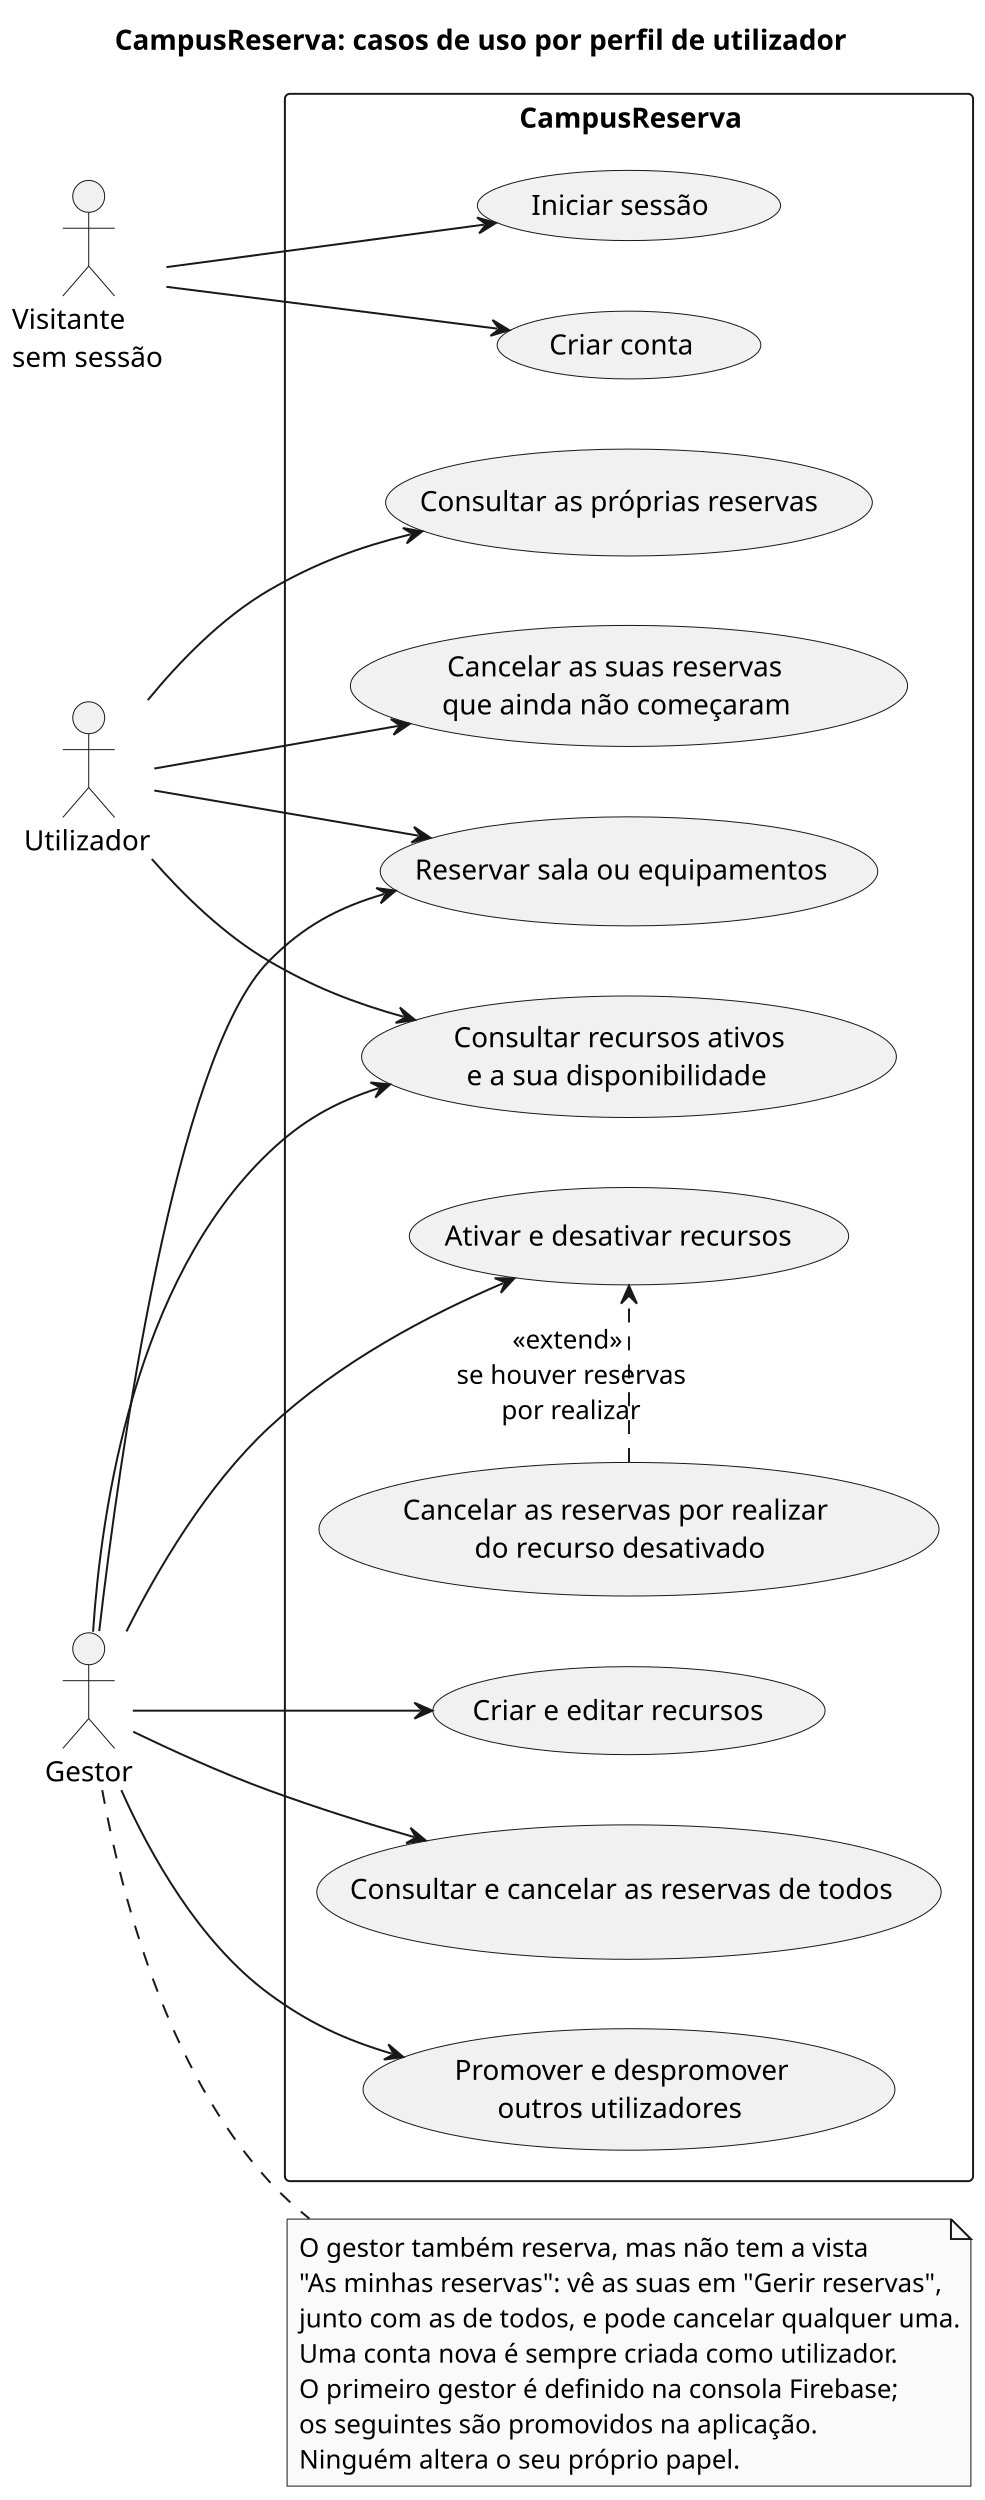
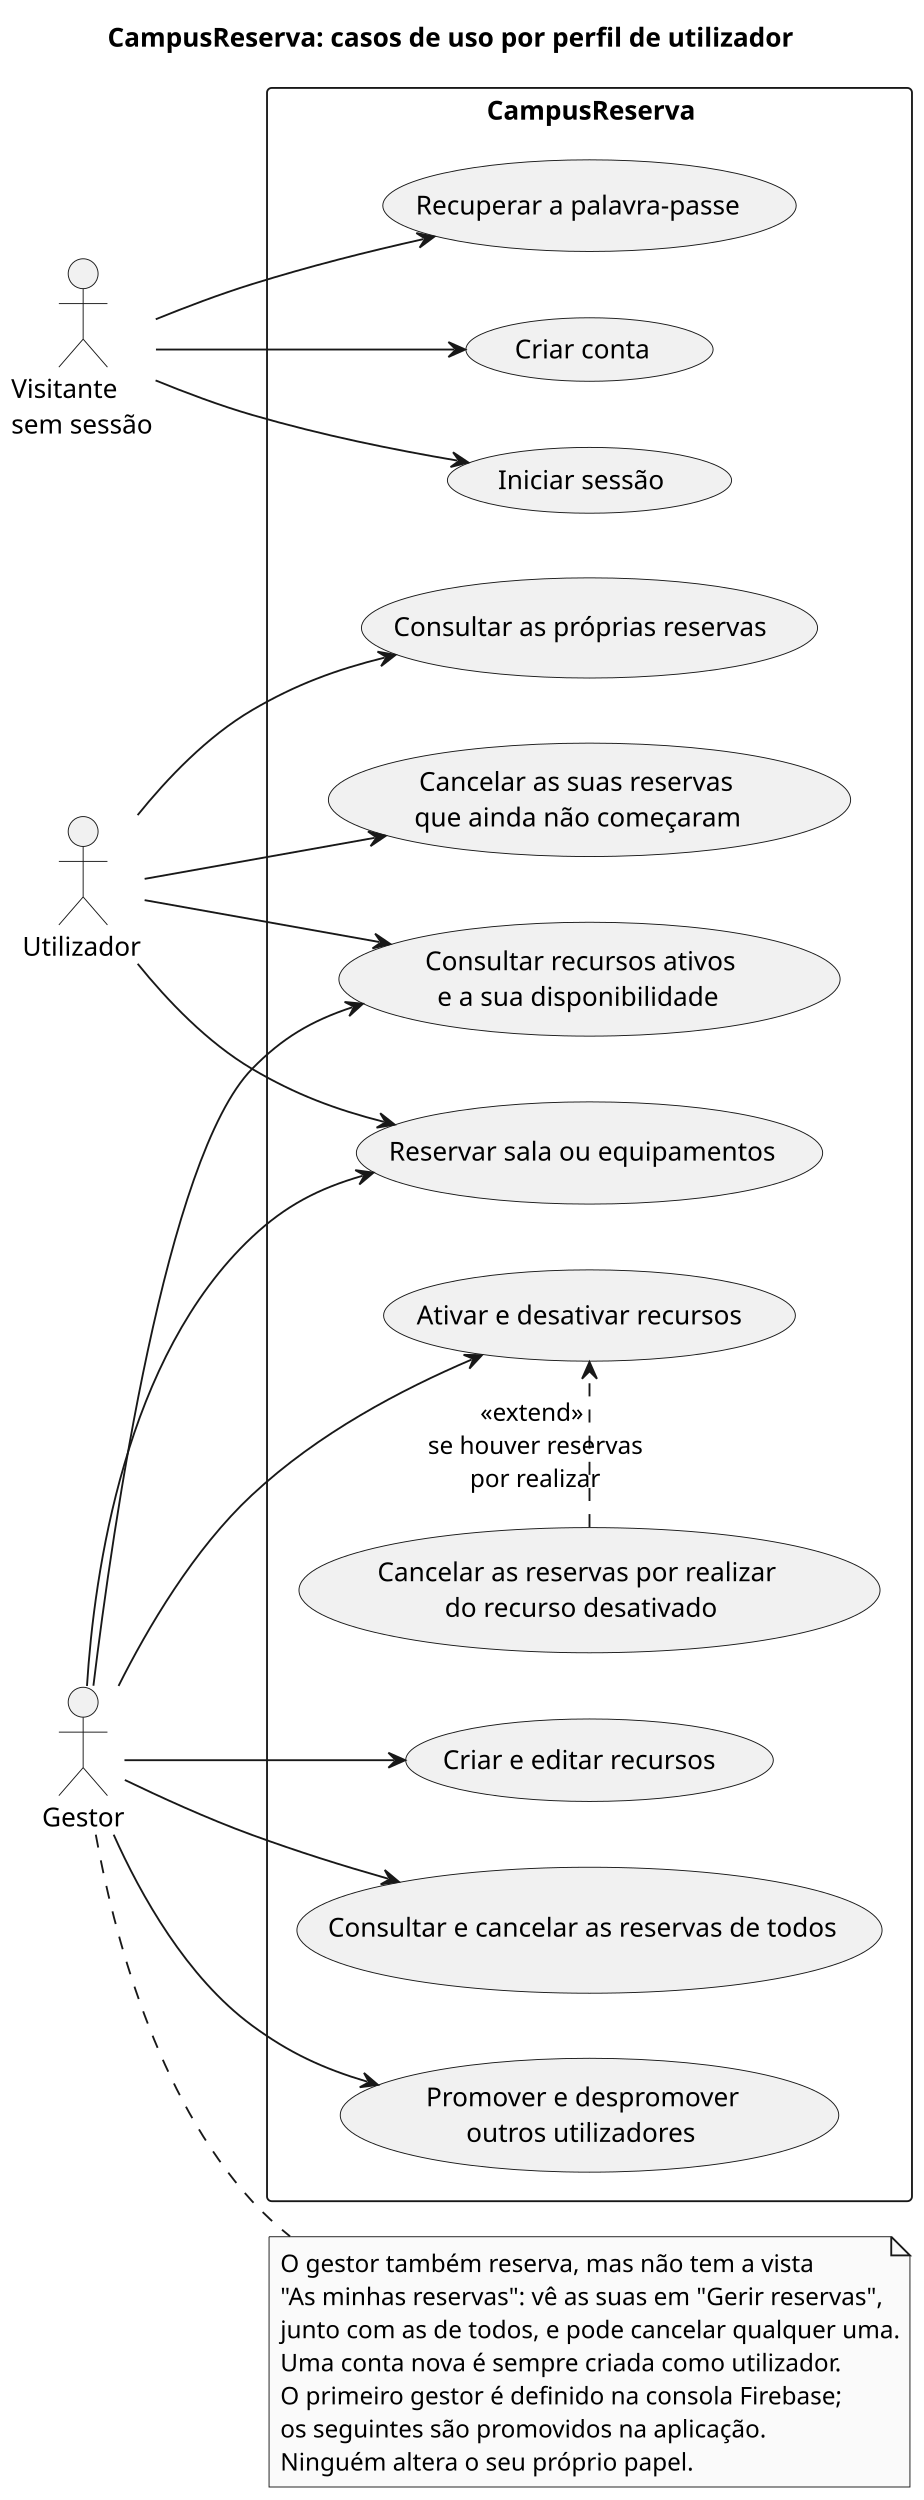
- <svg xmlns="http://www.w3.org/2000/svg" contentStyleType="text/css" height="1254px" preserveAspectRatio="none" style="width:494px;height:1254px;background:#FFFFFF;" version="1.1" viewBox="0 0 494 1254" width="494px" zoomAndPan="magnify">
+ <svg xmlns="http://www.w3.org/2000/svg" contentStyleType="text/css" height="1338px" preserveAspectRatio="none" style="width:494px;height:1338px;background:#FFFFFF;" version="1.1" viewBox="0 0 494 1338" width="494px" zoomAndPan="magnify">
  <defs />
  <g>
    <text fill="#000000" font-family="sans-serif" font-size="14" font-weight="bold" lengthAdjust="spacing" textLength="365" x="57.545" y="24.966">CampusReserva: casos de uso por perfil de utilizador</text>
    <g id="cluster_CampusReserva">
-       <rect fill="none" height="1047" rx="2.5" ry="2.5" style="stroke:#181818;stroke-width:1.0;" width="345.18" x="142.91" y="47.068" />
+       <rect fill="none" height="1131" rx="2.5" ry="2.5" style="stroke:#181818;stroke-width:1.0;" width="345.18" x="142.91" y="47.068" />
      <text fill="#000000" font-family="sans-serif" font-size="14" font-weight="bold" lengthAdjust="spacing" textLength="110" x="260.5" y="64.034">CampusReserva</text>
    </g>
    <g id="elem_UC1">
-       <ellipse cx="315.501" cy="173.07" fill="#F1F1F1" rx="66.151" ry="17.002" style="stroke:#181818;stroke-width:0.5;" />
-       <text fill="#000000" font-family="sans-serif" font-size="14" lengthAdjust="spacing" textLength="74" x="275.501" y="177.803">Criar conta</text>
+       <ellipse cx="315.501" cy="187.07" fill="#F1F1F1" rx="66.151" ry="17.002" style="stroke:#181818;stroke-width:0.5;" />
+       <text fill="#000000" font-family="sans-serif" font-size="14" lengthAdjust="spacing" textLength="74" x="275.501" y="191.803">Criar conta</text>
    </g>
    <g id="elem_UC2">
-       <ellipse cx="315.497" cy="103.067" fill="#F1F1F1" rx="76.047" ry="17.61" style="stroke:#181818;stroke-width:0.5;" />
-       <text fill="#000000" font-family="sans-serif" font-size="14" lengthAdjust="spacing" textLength="92" x="266.497" y="107.8">Iniciar sessão</text>
+       <ellipse cx="315.497" cy="257.067" fill="#F1F1F1" rx="76.047" ry="17.61" style="stroke:#181818;stroke-width:0.5;" />
+       <text fill="#000000" font-family="sans-serif" font-size="14" lengthAdjust="spacing" textLength="92" x="266.497" y="261.8">Iniciar sessão</text>
+     </g>
+     <g id="elem_UC12">
+       <ellipse cx="315.498" cy="110.064" fill="#F1F1F1" rx="110.629" ry="24.526" style="stroke:#181818;stroke-width:0.5;" />
+       <text fill="#000000" font-family="sans-serif" font-size="14" lengthAdjust="spacing" textLength="180" x="222.499" y="114.797">Recuperar a palavra-passe</text>
    </g>
    <g id="elem_UC3">
-       <ellipse cx="315.504" cy="530.063" fill="#F1F1F1" rx="134.124" ry="30.475" style="stroke:#181818;stroke-width:0.5;" />
-       <text fill="#000000" font-family="sans-serif" font-size="14" lengthAdjust="spacing" textLength="170" x="227.504" y="525.262">Consultar recursos ativos</text>
-       <text fill="#000000" font-family="sans-serif" font-size="14" lengthAdjust="spacing" textLength="157" x="234.004" y="544.33">e a sua disponibilidade</text>
+       <ellipse cx="315.504" cy="524.063" fill="#F1F1F1" rx="134.124" ry="30.475" style="stroke:#181818;stroke-width:0.5;" />
+       <text fill="#000000" font-family="sans-serif" font-size="14" lengthAdjust="spacing" textLength="170" x="227.504" y="519.262">Consultar recursos ativos</text>
+       <text fill="#000000" font-family="sans-serif" font-size="14" lengthAdjust="spacing" textLength="157" x="234.004" y="538.33">e a sua disponibilidade</text>
    </g>
    <g id="elem_UC4">
-       <ellipse cx="315.504" cy="437.073" fill="#F1F1F1" rx="124.774" ry="27.355" style="stroke:#181818;stroke-width:0.5;" />
-       <text fill="#000000" font-family="sans-serif" font-size="14" lengthAdjust="spacing" textLength="212" x="208.115" y="441.158">Reservar sala ou equipamentos</text>
+       <ellipse cx="315.504" cy="617.073" fill="#F1F1F1" rx="124.774" ry="27.355" style="stroke:#181818;stroke-width:0.5;" />
+       <text fill="#000000" font-family="sans-serif" font-size="14" lengthAdjust="spacing" textLength="212" x="208.115" y="621.158">Reservar sala ou equipamentos</text>
    </g>
    <g id="elem_UC5">
-       <ellipse cx="315.495" cy="252.071" fill="#F1F1F1" rx="122.065" ry="26.813" style="stroke:#181818;stroke-width:0.5;" />
-       <text fill="#000000" font-family="sans-serif" font-size="14" lengthAdjust="spacing" textLength="206" x="210.57" y="256.383">Consultar as próprias reservas</text>
+       <ellipse cx="315.495" cy="336.071" fill="#F1F1F1" rx="122.065" ry="26.813" style="stroke:#181818;stroke-width:0.5;" />
+       <text fill="#000000" font-family="sans-serif" font-size="14" lengthAdjust="spacing" textLength="206" x="210.57" y="340.383">Consultar as próprias reservas</text>
    </g>
    <g id="elem_UC6">
-       <ellipse cx="315.504" cy="344.067" fill="#F1F1F1" rx="139.744" ry="30.349" style="stroke:#181818;stroke-width:0.5;" />
-       <text fill="#000000" font-family="sans-serif" font-size="14" lengthAdjust="spacing" textLength="174" x="224.254" y="339.266">Cancelar as suas reservas</text>
-       <text fill="#000000" font-family="sans-serif" font-size="14" lengthAdjust="spacing" textLength="179" x="221.754" y="358.334">que ainda não começaram</text>
+       <ellipse cx="315.504" cy="428.067" fill="#F1F1F1" rx="139.744" ry="30.349" style="stroke:#181818;stroke-width:0.5;" />
+       <text fill="#000000" font-family="sans-serif" font-size="14" lengthAdjust="spacing" textLength="174" x="224.254" y="423.266">Cancelar as suas reservas</text>
+       <text fill="#000000" font-family="sans-serif" font-size="14" lengthAdjust="spacing" textLength="179" x="221.754" y="442.334">que ainda não começaram</text>
    </g>
    <g id="elem_UC7">
-       <ellipse cx="315.499" cy="858.064" fill="#F1F1F1" rx="98.379" ry="22.076" style="stroke:#181818;stroke-width:0.5;" />
-       <text fill="#000000" font-family="sans-serif" font-size="14" lengthAdjust="spacing" textLength="151" x="236.999" y="862.797">Criar e editar recursos</text>
+       <ellipse cx="315.499" cy="942.064" fill="#F1F1F1" rx="98.379" ry="22.076" style="stroke:#181818;stroke-width:0.5;" />
+       <text fill="#000000" font-family="sans-serif" font-size="14" lengthAdjust="spacing" textLength="151" x="236.999" y="946.797">Criar e editar recursos</text>
    </g>
    <g id="elem_UC8">
-       <ellipse cx="315.497" cy="620.067" fill="#F1F1F1" rx="110.197" ry="24.439" style="stroke:#181818;stroke-width:0.5;" />
-       <text fill="#000000" font-family="sans-serif" font-size="14" lengthAdjust="spacing" textLength="179" x="222.997" y="624.8">Ativar e desativar recursos</text>
+       <ellipse cx="315.497" cy="704.067" fill="#F1F1F1" rx="110.197" ry="24.439" style="stroke:#181818;stroke-width:0.5;" />
+       <text fill="#000000" font-family="sans-serif" font-size="14" lengthAdjust="spacing" textLength="179" x="222.997" y="708.8">Ativar e desativar recursos</text>
    </g>
    <g id="elem_UC11">
-       <ellipse cx="315.505" cy="767.067" fill="#F1F1F1" rx="155.494" ry="33.499" style="stroke:#181818;stroke-width:0.5;" />
-       <text fill="#000000" font-family="sans-serif" font-size="14" lengthAdjust="spacing" textLength="221" x="202.005" y="762.266">Cancelar as reservas por realizar</text>
-       <text fill="#000000" font-family="sans-serif" font-size="14" lengthAdjust="spacing" textLength="149" x="238.005" y="781.334">do recurso desativado</text>
+       <ellipse cx="315.505" cy="851.067" fill="#F1F1F1" rx="155.494" ry="33.499" style="stroke:#181818;stroke-width:0.5;" />
+       <text fill="#000000" font-family="sans-serif" font-size="14" lengthAdjust="spacing" textLength="221" x="202.005" y="846.266">Cancelar as reservas por realizar</text>
+       <text fill="#000000" font-family="sans-serif" font-size="14" lengthAdjust="spacing" textLength="149" x="238.005" y="865.334">do recurso desativado</text>
    </g>
    <g id="elem_UC9">
-       <ellipse cx="315.495" cy="949.065" fill="#F1F1F1" rx="156.585" ry="33.717" style="stroke:#181818;stroke-width:0.5;" />
-       <text fill="#000000" font-family="sans-serif" font-size="14" lengthAdjust="spacing" textLength="280" x="175.495" y="952.497">Consultar e cancelar as reservas de todos</text>
+       <ellipse cx="315.495" cy="1033.065" fill="#F1F1F1" rx="156.585" ry="33.717" style="stroke:#181818;stroke-width:0.5;" />
+       <text fill="#000000" font-family="sans-serif" font-size="14" lengthAdjust="spacing" textLength="280" x="175.495" y="1036.497">Consultar e cancelar as reservas de todos</text>
    </g>
    <g id="elem_UC10">
-       <ellipse cx="315.503" cy="1048.071" fill="#F1F1F1" rx="133.393" ry="30.473" style="stroke:#181818;stroke-width:0.5;" />
-       <text fill="#000000" font-family="sans-serif" font-size="14" lengthAdjust="spacing" textLength="169" x="228.003" y="1043.27">Promover e despromover</text>
-       <text fill="#000000" font-family="sans-serif" font-size="14" lengthAdjust="spacing" textLength="126" x="249.503" y="1062.338">outros utilizadores</text>
+       <ellipse cx="315.503" cy="1132.071" fill="#F1F1F1" rx="133.393" ry="30.473" style="stroke:#181818;stroke-width:0.5;" />
+       <text fill="#000000" font-family="sans-serif" font-size="14" lengthAdjust="spacing" textLength="169" x="228.003" y="1127.27">Promover e despromover</text>
+       <text fill="#000000" font-family="sans-serif" font-size="14" lengthAdjust="spacing" textLength="126" x="249.503" y="1146.338">outros utilizadores</text>
    </g>
    <g id="elem_V">
-       <ellipse cx="44.5" cy="98.498" fill="#F1F1F1" rx="8" ry="8" style="stroke:#181818;stroke-width:0.5;" />
-       <path d="M44.5,106.498 L44.5,133.498 M31.5,114.498 L57.5,114.498 M44.5,133.498 L31.5,148.498 M44.5,133.498 L57.5,148.498 " fill="none" style="stroke:#181818;stroke-width:0.5;" />
-       <text fill="#000000" font-family="sans-serif" font-size="14" lengthAdjust="spacing" textLength="58" x="6" y="164.964">Visitante</text>
-       <text fill="#000000" font-family="sans-serif" font-size="14" lengthAdjust="spacing" textLength="77" x="6" y="184.032">sem sessão</text>
+       <ellipse cx="44.5" cy="146.498" fill="#F1F1F1" rx="8" ry="8" style="stroke:#181818;stroke-width:0.5;" />
+       <path d="M44.5,154.498 L44.5,181.498 M31.5,162.498 L57.5,162.498 M44.5,181.498 L31.5,196.498 M44.5,181.498 L57.5,196.498 " fill="none" style="stroke:#181818;stroke-width:0.5;" />
+       <text fill="#000000" font-family="sans-serif" font-size="14" lengthAdjust="spacing" textLength="58" x="6" y="212.964">Visitante</text>
+       <text fill="#000000" font-family="sans-serif" font-size="14" lengthAdjust="spacing" textLength="77" x="6" y="232.032">sem sessão</text>
    </g>
    <g id="elem_U">
-       <ellipse cx="44.5" cy="360.028" fill="#F1F1F1" rx="8" ry="8" style="stroke:#181818;stroke-width:0.5;" />
-       <path d="M44.5,368.028 L44.5,395.028 M31.5,376.028 L57.5,376.028 M44.5,395.028 L31.5,410.028 M44.5,395.028 L57.5,410.028 " fill="none" style="stroke:#181818;stroke-width:0.5;" />
-       <text fill="#000000" font-family="sans-serif" font-size="14" lengthAdjust="spacing" textLength="65" x="12" y="426.494">Utilizador</text>
+       <ellipse cx="44.5" cy="445.028" fill="#F1F1F1" rx="8" ry="8" style="stroke:#181818;stroke-width:0.5;" />
+       <path d="M44.5,453.028 L44.5,480.028 M31.5,461.028 L57.5,461.028 M44.5,480.028 L31.5,495.028 M44.5,480.028 L57.5,495.028 " fill="none" style="stroke:#181818;stroke-width:0.5;" />
+       <text fill="#000000" font-family="sans-serif" font-size="14" lengthAdjust="spacing" textLength="65" x="12" y="511.494">Utilizador</text>
    </g>
    <g id="elem_G">
-       <ellipse cx="44.5" cy="827.028" fill="#F1F1F1" rx="8" ry="8" style="stroke:#181818;stroke-width:0.5;" />
-       <path d="M44.5,835.028 L44.5,862.028 M31.5,843.028 L57.5,843.028 M44.5,862.028 L31.5,877.028 M44.5,862.028 L57.5,877.028 " fill="none" style="stroke:#181818;stroke-width:0.5;" />
-       <text fill="#000000" font-family="sans-serif" font-size="14" lengthAdjust="spacing" textLength="44" x="22.5" y="893.494">Gestor</text>
+       <ellipse cx="44.5" cy="911.028" fill="#F1F1F1" rx="8" ry="8" style="stroke:#181818;stroke-width:0.5;" />
+       <path d="M44.5,919.028 L44.5,946.028 M31.5,927.028 L57.5,927.028 M44.5,946.028 L31.5,961.028 M44.5,946.028 L57.5,961.028 " fill="none" style="stroke:#181818;stroke-width:0.5;" />
+       <text fill="#000000" font-family="sans-serif" font-size="14" lengthAdjust="spacing" textLength="44" x="22.5" y="977.494">Gestor</text>
    </g>
-     <g id="elem_GMN30">
-       <path d="M144,1113.098 L144,1247.04 L487,1247.04 L487,1123.098 L477,1113.098 L144,1113.098 " fill="#FAFAFA" style="stroke:#181818;stroke-width:0.5;" />
-       <path d="M477,1113.098 L477,1123.098 L487,1123.098 L477,1113.098 " fill="#FAFAFA" style="stroke:#181818;stroke-width:1.0;" />
-       <text fill="#000000" font-family="sans-serif" font-size="13" lengthAdjust="spacing" textLength="278" x="150" y="1131.995">O gestor também reserva, mas não tem a vista</text>
-       <text fill="#000000" font-family="sans-serif" font-size="13" lengthAdjust="spacing" textLength="310" x="150" y="1149.701">"As minhas reservas": vê as suas em "Gerir reservas",</text>
-       <text fill="#000000" font-family="sans-serif" font-size="13" lengthAdjust="spacing" textLength="322" x="150" y="1167.407">junto com as de todos, e pode cancelar qualquer uma.</text>
-       <text fill="#000000" font-family="sans-serif" font-size="13" lengthAdjust="spacing" textLength="295" x="150" y="1185.113">Uma conta nova é sempre criada como utilizador.</text>
-       <text fill="#000000" font-family="sans-serif" font-size="13" lengthAdjust="spacing" textLength="291" x="150" y="1202.819">O primeiro gestor é definido na consola Firebase;</text>
-       <text fill="#000000" font-family="sans-serif" font-size="13" lengthAdjust="spacing" textLength="254" x="150" y="1220.525">os seguintes são promovidos na aplicação.</text>
-       <text fill="#000000" font-family="sans-serif" font-size="13" lengthAdjust="spacing" textLength="215" x="150" y="1238.231">Ninguém altera o seu próprio papel.</text>
+     <g id="elem_GMN32">
+       <path d="M144,1197.098 L144,1331.04 L487,1331.04 L487,1207.098 L477,1197.098 L144,1197.098 " fill="#FAFAFA" style="stroke:#181818;stroke-width:0.5;" />
+       <path d="M477,1197.098 L477,1207.098 L487,1207.098 L477,1197.098 " fill="#FAFAFA" style="stroke:#181818;stroke-width:1.0;" />
+       <text fill="#000000" font-family="sans-serif" font-size="13" lengthAdjust="spacing" textLength="278" x="150" y="1215.995">O gestor também reserva, mas não tem a vista</text>
+       <text fill="#000000" font-family="sans-serif" font-size="13" lengthAdjust="spacing" textLength="310" x="150" y="1233.701">"As minhas reservas": vê as suas em "Gerir reservas",</text>
+       <text fill="#000000" font-family="sans-serif" font-size="13" lengthAdjust="spacing" textLength="322" x="150" y="1251.407">junto com as de todos, e pode cancelar qualquer uma.</text>
+       <text fill="#000000" font-family="sans-serif" font-size="13" lengthAdjust="spacing" textLength="295" x="150" y="1269.113">Uma conta nova é sempre criada como utilizador.</text>
+       <text fill="#000000" font-family="sans-serif" font-size="13" lengthAdjust="spacing" textLength="291" x="150" y="1286.819">O primeiro gestor é definido na consola Firebase;</text>
+       <text fill="#000000" font-family="sans-serif" font-size="13" lengthAdjust="spacing" textLength="254" x="150" y="1304.525">os seguintes são promovidos na aplicação.</text>
+       <text fill="#000000" font-family="sans-serif" font-size="13" lengthAdjust="spacing" textLength="215" x="150" y="1322.231">Ninguém altera o seu próprio papel.</text>
    </g>
    <g id="link_V_UC1">
-       <path d="M83.47,143.868 C128.22,149.518 197.147,158.235 249.497,164.855 " fill="none" id="V-to-UC1" style="stroke:#181818;stroke-width:1.0;" />
-       <polygon fill="#181818" points="255.45,165.608,247.023,160.51,250.489,164.981,246.019,168.447,255.45,165.608" style="stroke:#181818;stroke-width:1.0;" />
+       <path d="M83.47,187.068 C126.41,187.068 191.1,187.068 242.99,187.068 " fill="none" id="V-to-UC1" style="stroke:#181818;stroke-width:1.0;" />
+       <polygon fill="#181818" points="248.99,187.068,239.99,183.068,243.99,187.068,239.99,191.068,248.99,187.068" style="stroke:#181818;stroke-width:1.0;" />
    </g>
    <g id="link_V_UC2">
-       <path d="M83.47,133.988 C126.34,128.248 190.913,119.604 242.783,112.664 " fill="none" id="V-to-UC2" style="stroke:#181818;stroke-width:1.0;" />
-       <polygon fill="#181818" points="248.73,111.868,239.279,109.097,243.774,112.531,240.34,117.026,248.73,111.868" style="stroke:#181818;stroke-width:1.0;" />
+       <path d="M83.27,203.598 C99.01,210.028 117.63,217.048 134.91,222.068 C172.74,233.058 210.136,240.598 244.756,246.508 " fill="none" id="V-to-UC2" style="stroke:#181818;stroke-width:1.0;" />
+       <polygon fill="#181818" points="250.67,247.518,242.471,242.06,245.741,246.677,241.125,249.946,250.67,247.518" style="stroke:#181818;stroke-width:1.0;" />
+     </g>
+     <g id="link_V_UC12">
+       <path d="M83.36,170.858 C99.12,164.478 117.72,157.408 134.91,152.068 C166.41,142.278 195.775,134.881 226.625,127.961 " fill="none" id="V-to-UC12" style="stroke:#181818;stroke-width:1.0;" />
+       <polygon fill="#181818" points="232.48,126.648,222.823,124.715,227.601,127.742,224.574,132.521,232.48,126.648" style="stroke:#181818;stroke-width:1.0;" />
    </g>
    <g id="link_U_UC3">
-       <path d="M76.15,430.878 C91.92,448.888 112.53,469.018 134.91,482.068 C157.22,495.068 177.341,503.013 202.422,510.023 " fill="none" id="U-to-UC3" style="stroke:#181818;stroke-width:1.0;" />
-       <polygon fill="#181818" points="208.2,511.638,200.609,505.363,203.385,510.292,198.456,513.068,208.2,511.638" style="stroke:#181818;stroke-width:1.0;" />
+       <path d="M77.41,481.758 C109.84,487.548 155.943,495.774 203.003,504.174 " fill="none" id="U-to-UC3" style="stroke:#181818;stroke-width:1.0;" />
+       <polygon fill="#181818" points="208.91,505.228,200.753,499.709,203.988,504.349,199.347,507.584,208.91,505.228" style="stroke:#181818;stroke-width:1.0;" />
    </g>
    <g id="link_U_UC4">
-       <path d="M77.41,396.528 C111.44,402.348 161.126,410.836 209.926,419.186 " fill="none" id="U-to-UC4" style="stroke:#181818;stroke-width:1.0;" />
-       <polygon fill="#181818" points="215.84,420.198,207.643,414.737,210.912,419.355,206.294,422.623,215.84,420.198" style="stroke:#181818;stroke-width:1.0;" />
+       <path d="M73.68,515.828 C89.56,535.478 110.99,557.938 134.91,572.068 C158.03,585.708 179.356,593.755 205.436,600.405 " fill="none" id="U-to-UC4" style="stroke:#181818;stroke-width:1.0;" />
+       <polygon fill="#181818" points="211.25,601.888,203.517,595.788,206.405,600.653,201.541,603.54,211.25,601.888" style="stroke:#181818;stroke-width:1.0;" />
    </g>
    <g id="link_U_UC5">
-       <path d="M74.12,351.188 C89.97,331.848 111.24,309.878 134.91,296.068 C158.21,282.478 179.727,274.523 205.957,268.013 " fill="none" id="U-to-UC5" style="stroke:#181818;stroke-width:1.0;" />
-       <polygon fill="#181818" points="211.78,266.568,202.082,264.854,206.927,267.772,204.008,272.618,211.78,266.568" style="stroke:#181818;stroke-width:1.0;" />
+       <path d="M73.65,436.248 C89.52,416.588 110.95,394.128 134.91,380.068 C158.17,366.418 179.677,358.443 205.907,351.933 " fill="none" id="U-to-UC5" style="stroke:#181818;stroke-width:1.0;" />
+       <polygon fill="#181818" points="211.73,350.488,202.031,348.774,206.877,351.692,203.958,356.538,211.73,350.488" style="stroke:#181818;stroke-width:1.0;" />
    </g>
    <g id="link_U_UC6">
-       <path d="M77.41,385.488 C109.08,379.958 153.5,372.201 199.66,364.131 " fill="none" id="U-to-UC6" style="stroke:#181818;stroke-width:1.0;" />
-       <polygon fill="#181818" points="205.57,363.098,196.016,360.708,200.645,363.959,197.393,368.588,205.57,363.098" style="stroke:#181818;stroke-width:1.0;" />
+       <path d="M77.41,470.368 C109.28,464.688 154.163,456.672 200.573,448.392 " fill="none" id="U-to-UC6" style="stroke:#181818;stroke-width:1.0;" />
+       <polygon fill="#181818" points="206.48,447.338,196.917,444.981,201.558,448.216,198.322,452.856,206.48,447.338" style="stroke:#181818;stroke-width:1.0;" />
    </g>
    <g id="link_G_UC3">
-       <path d="M46.68,818.468 C50.67,757.898 67.32,642.498 134.91,578.068 C151.73,562.038 167.595,553.085 189.905,545.825 " fill="none" id="G-to-UC3" style="stroke:#181818;stroke-width:1.0;" />
-       <polygon fill="#181818" points="195.61,543.968,185.814,542.949,190.855,545.515,188.29,550.557,195.61,543.968" style="stroke:#181818;stroke-width:1.0;" />
+       <path d="M49.99,902.208 C60.43,816.598 88.98,619.118 134.91,572.068 C151.03,555.558 166.465,546.407 188.535,539.087 " fill="none" id="G-to-UC3" style="stroke:#181818;stroke-width:1.0;" />
+       <polygon fill="#181818" points="194.23,537.198,184.428,536.235,189.484,538.772,186.947,543.828,194.23,537.198" style="stroke:#181818;stroke-width:1.0;" />
    </g>
    <g id="link_G_UC4">
-       <path d="M49.77,818.168 C59.85,731.428 87.87,529.678 134.91,482.068 C152.08,464.688 169.133,455.358 192.703,448.438 " fill="none" id="G-to-UC4" style="stroke:#181818;stroke-width:1.0;" />
-       <polygon fill="#181818" points="198.46,446.748,188.698,445.445,193.662,448.156,190.951,453.121,198.46,446.748" style="stroke:#181818;stroke-width:1.0;" />
+       <path d="M46.55,902.338 C50.39,841.588 66.82,725.968 134.91,662.068 C152.85,645.238 170.335,636.12 194.125,629.26 " fill="none" id="G-to-UC4" style="stroke:#181818;stroke-width:1.0;" />
+       <polygon fill="#181818" points="199.89,627.598,190.134,626.248,195.086,628.983,192.351,633.935,199.89,627.598" style="stroke:#181818;stroke-width:1.0;" />
    </g>
    <g id="link_G_UC7">
-       <path d="M66.61,858.068 C98.81,858.068 156.23,858.068 210.86,858.068 " fill="none" id="G-to-UC7" style="stroke:#181818;stroke-width:1.0;" />
-       <polygon fill="#181818" points="216.86,858.068,207.86,854.068,211.86,858.068,207.86,862.068,216.86,858.068" style="stroke:#181818;stroke-width:1.0;" />
+       <path d="M66.61,942.068 C98.81,942.068 156.23,942.068 210.86,942.068 " fill="none" id="G-to-UC7" style="stroke:#181818;stroke-width:1.0;" />
+       <polygon fill="#181818" points="216.86,942.068,207.86,938.068,211.86,942.068,207.86,946.068,216.86,942.068" style="stroke:#181818;stroke-width:1.0;" />
    </g>
    <g id="link_G_UC8">
-       <path d="M63.44,818.318 C78.91,787.458 103.68,745.158 134.91,716.068 C170.62,682.818 214.495,659.881 252.445,643.621 " fill="none" id="G-to-UC8" style="stroke:#181818;stroke-width:1.0;" />
-       <polygon fill="#181818" points="257.96,641.258,248.112,641.126,253.364,643.227,251.263,648.479,257.96,641.258" style="stroke:#181818;stroke-width:1.0;" />
+       <path d="M63.44,902.318 C78.91,871.458 103.68,829.158 134.91,800.068 C170.62,766.818 214.495,743.881 252.445,727.621 " fill="none" id="G-to-UC8" style="stroke:#181818;stroke-width:1.0;" />
+       <polygon fill="#181818" points="257.96,725.258,248.112,725.126,253.364,727.227,251.263,732.479,257.96,725.258" style="stroke:#181818;stroke-width:1.0;" />
    </g>
    <g id="link_G_UC9">
-       <path d="M66.82,868.648 C84.72,877.278 111.1,889.408 134.91,898.068 C160.04,907.198 181.861,914.1 207.701,921.48 " fill="none" id="G-to-UC9" style="stroke:#181818;stroke-width:1.0;" />
-       <polygon fill="#181818" points="213.47,923.128,205.915,916.81,208.662,921.755,203.718,924.503,213.47,923.128" style="stroke:#181818;stroke-width:1.0;" />
+       <path d="M66.82,952.648 C84.72,961.278 111.1,973.408 134.91,982.068 C160.04,991.198 181.861,998.1 207.701,1005.48 " fill="none" id="G-to-UC9" style="stroke:#181818;stroke-width:1.0;" />
+       <polygon fill="#181818" points="213.47,1007.128,205.915,1000.81,208.662,1005.755,203.718,1008.503,213.47,1007.128" style="stroke:#181818;stroke-width:1.0;" />
    </g>
    <g id="link_G_UC10">
-       <path d="M60.84,897.928 C75.25,930.148 99.85,974.228 134.91,1000.068 C154.66,1014.618 172.759,1023.048 196.539,1030.118 " fill="none" id="G-to-UC10" style="stroke:#181818;stroke-width:1.0;" />
-       <polygon fill="#181818" points="202.29,1031.828,194.803,1025.429,197.497,1030.403,192.523,1033.097,202.29,1031.828" style="stroke:#181818;stroke-width:1.0;" />
+       <path d="M60.84,981.928 C75.25,1014.148 99.85,1058.228 134.91,1084.068 C154.66,1098.618 172.759,1107.048 196.539,1114.118 " fill="none" id="G-to-UC10" style="stroke:#181818;stroke-width:1.0;" />
+       <polygon fill="#181818" points="202.29,1115.828,194.803,1109.429,197.497,1114.403,192.523,1117.097,202.29,1115.828" style="stroke:#181818;stroke-width:1.0;" />
    </g>
    <g id="link_UC11_UC8">
-       <path d="M315.5,733.338 C315.5,706.388 315.5,675.218 315.5,650.918 " fill="none" id="UC11-to-UC8" style="stroke:#181818;stroke-width:1.0;stroke-dasharray:7.0,7.0;" />
-       <polygon fill="#181818" points="315.5,644.918,311.5,653.918,315.5,649.918,319.5,653.918,315.5,644.918" style="stroke:#181818;stroke-width:1.0;" />
-       <text fill="#000000" font-family="sans-serif" font-size="13" lengthAdjust="spacing" textLength="56" x="257" y="676.435">«extend»</text>
-       <text fill="#000000" font-family="sans-serif" font-size="13" lengthAdjust="spacing" textLength="112" x="229" y="694.141">se houver reservas</text>
-       <text fill="#000000" font-family="sans-serif" font-size="13" lengthAdjust="spacing" textLength="67" x="251.5" y="711.847">por realizar</text>
+       <path d="M315.5,817.338 C315.5,790.388 315.5,759.218 315.5,734.918 " fill="none" id="UC11-to-UC8" style="stroke:#181818;stroke-width:1.0;stroke-dasharray:7.0,7.0;" />
+       <polygon fill="#181818" points="315.5,728.918,311.5,737.918,315.5,733.918,319.5,737.918,315.5,728.918" style="stroke:#181818;stroke-width:1.0;" />
+       <text fill="#000000" font-family="sans-serif" font-size="13" lengthAdjust="spacing" textLength="56" x="257" y="760.435">«extend»</text>
+       <text fill="#000000" font-family="sans-serif" font-size="13" lengthAdjust="spacing" textLength="112" x="229" y="778.141">se houver reservas</text>
+       <text fill="#000000" font-family="sans-serif" font-size="13" lengthAdjust="spacing" textLength="67" x="251.5" y="795.847">por realizar</text>
    </g>
-     <g id="link_G_GMN30">
-       <path d="M51.27,897.918 C60.56,949.078 83.33,1037.928 134.91,1094.068 C141.11,1100.808 147.95,1107.078 155.23,1112.908 " fill="none" id="G-GMN30" style="stroke:#181818;stroke-width:1.0;stroke-dasharray:7.0,7.0;" />
+     <g id="link_G_GMN32">
+       <path d="M51.27,981.918 C60.56,1033.078 83.33,1121.928 134.91,1178.068 C141.11,1184.808 147.95,1191.078 155.23,1196.908 " fill="none" id="G-GMN32" style="stroke:#181818;stroke-width:1.0;stroke-dasharray:7.0,7.0;" />
    </g>
  </g>
</svg>
